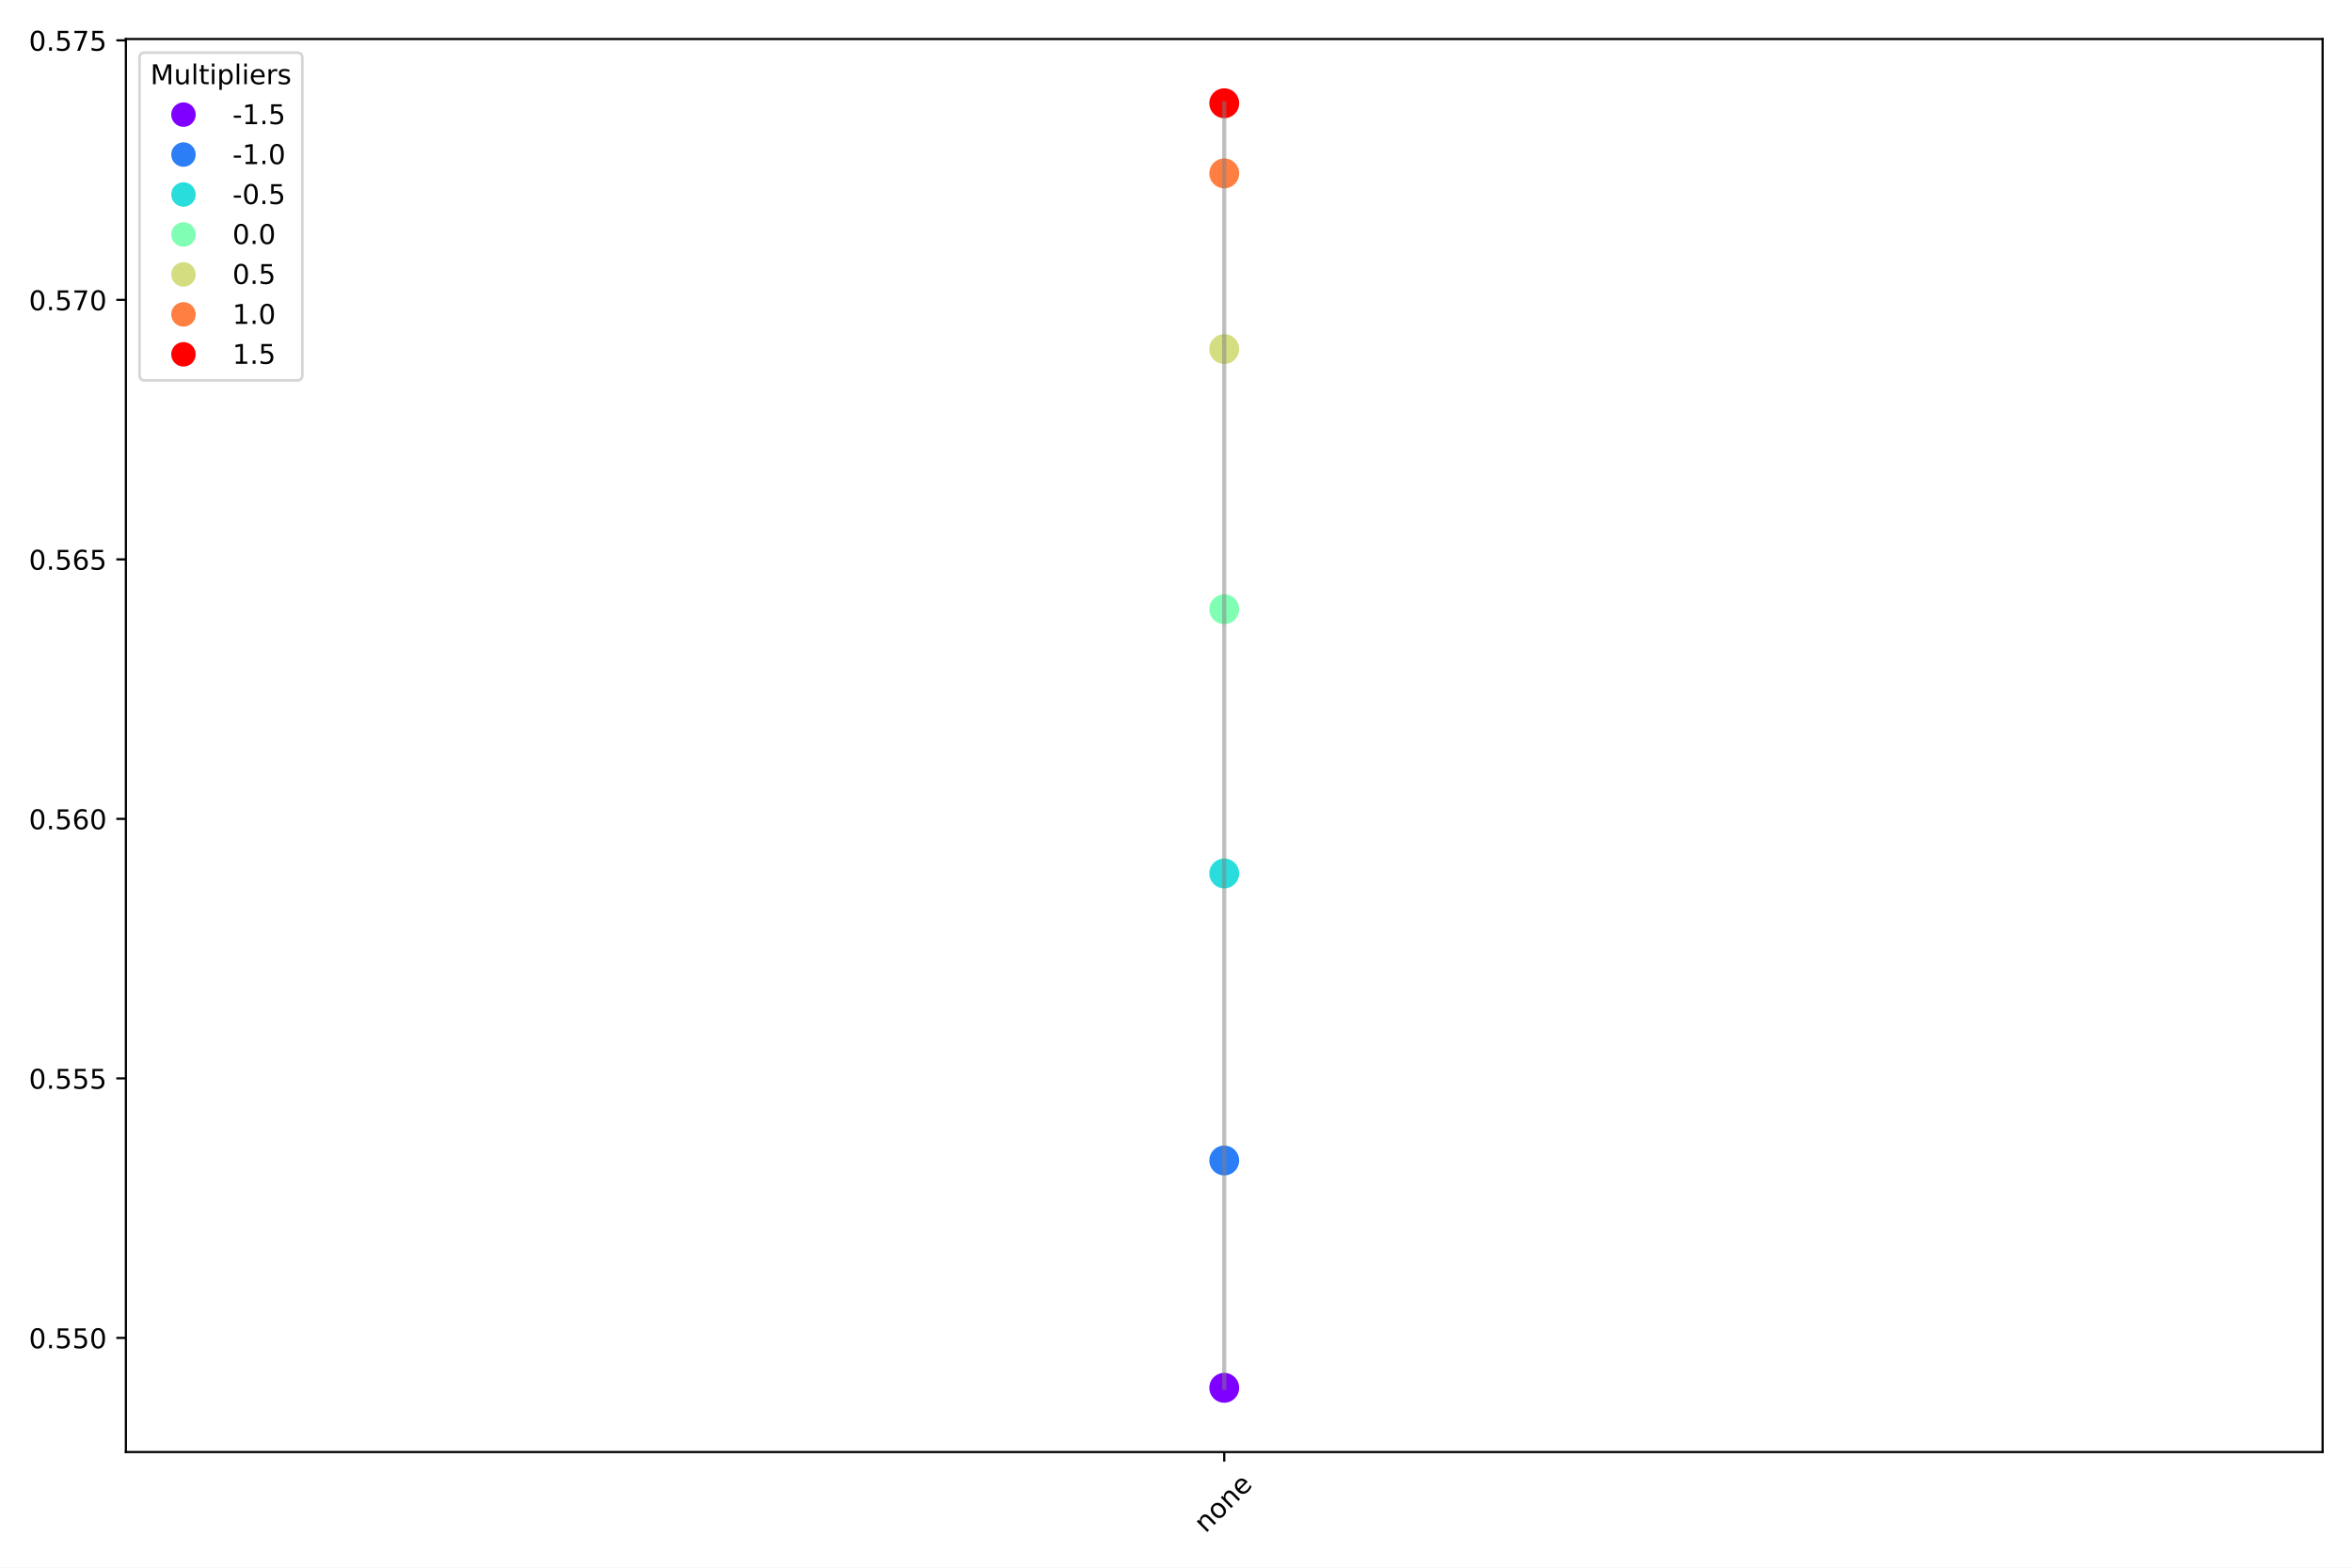
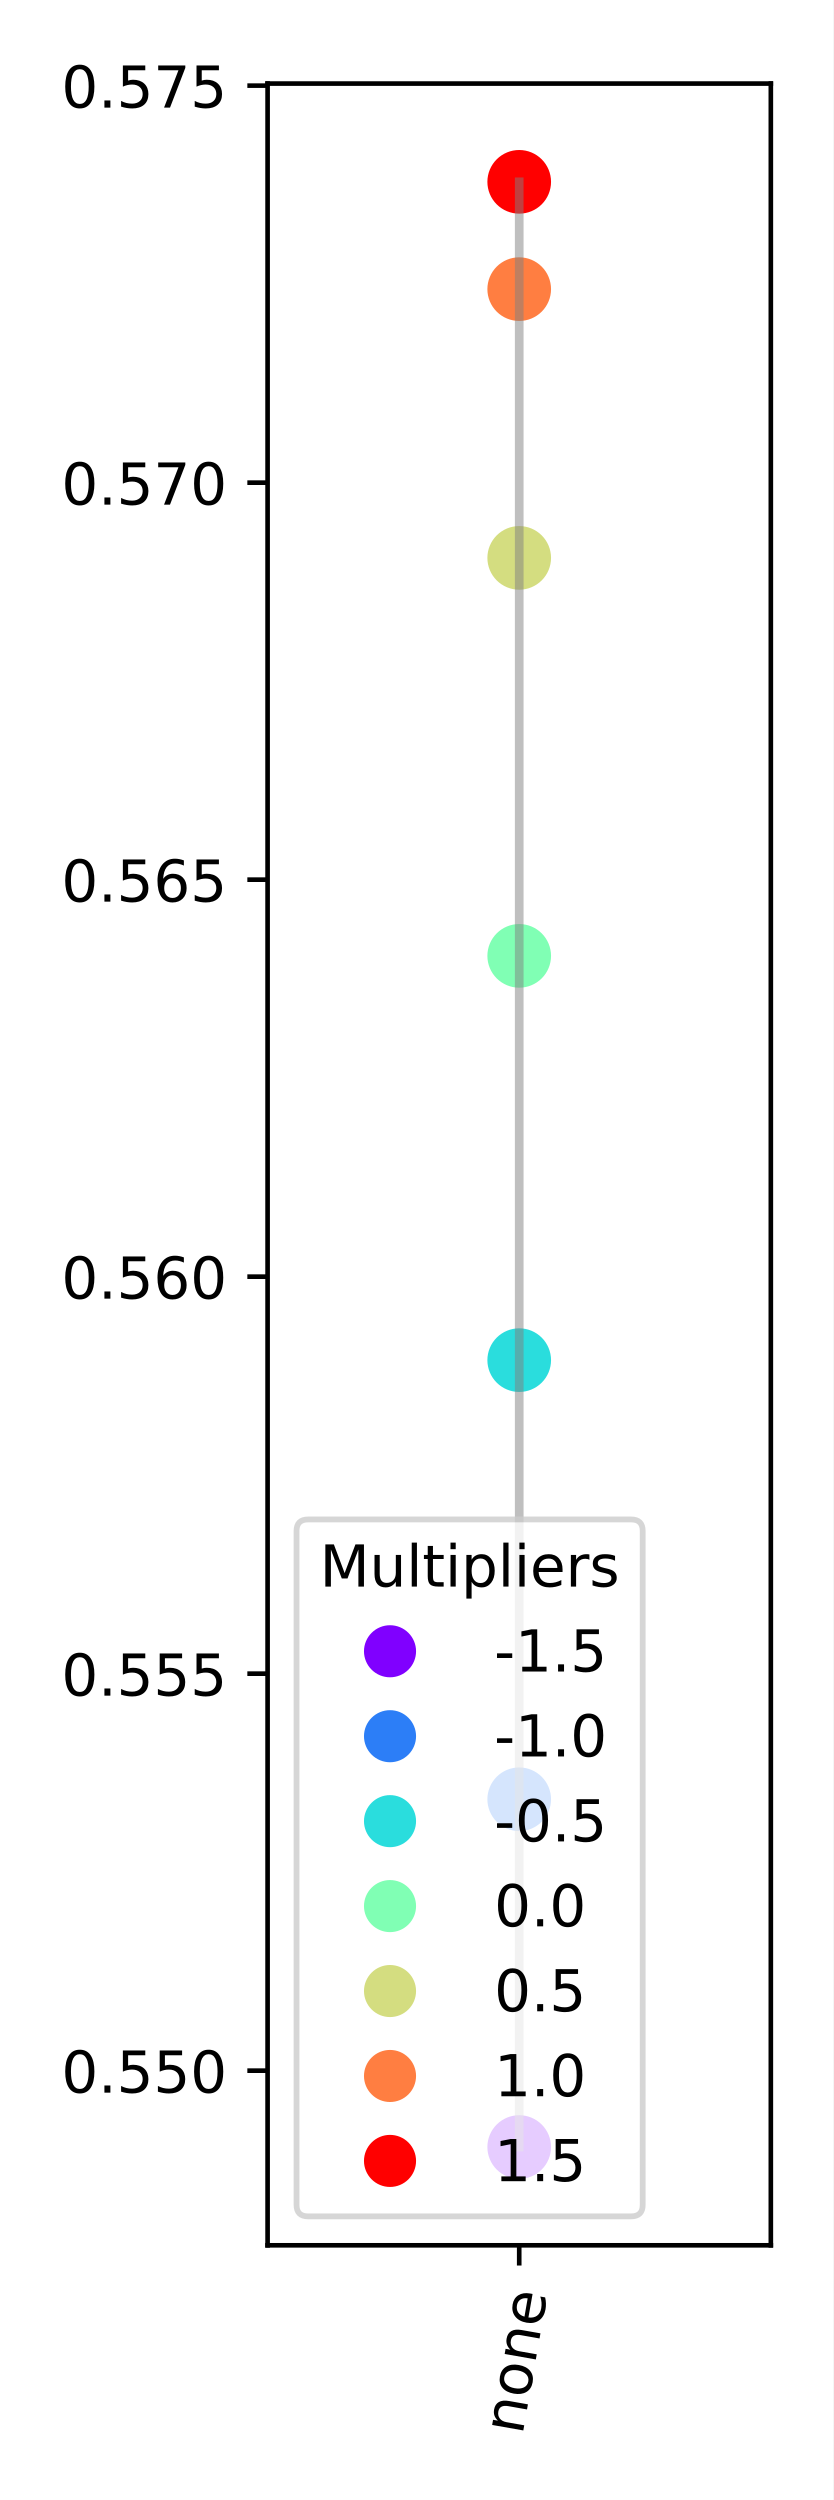
- <svg xmlns="http://www.w3.org/2000/svg" xmlns:xlink="http://www.w3.org/1999/xlink" width="864pt" height="576pt" viewBox="0 0 864 576" version="1.1">
+ <svg xmlns="http://www.w3.org/2000/svg" xmlns:xlink="http://www.w3.org/1999/xlink" width="144pt" height="432pt" viewBox="0 0 144 432" version="1.1">
  <defs>
    <style type="text/css">*{stroke-linejoin: round; stroke-linecap: butt}</style>
  </defs>
  <g id="figure_1">
    <g id="patch_1">
-       <path d="M 0 576  L 864 576  L 864 0  L 0 0  z " style="fill: #ffffff" />
+       <path d="M 0 432  L 144 432  L 144 0  L 0 0  z " style="fill: #ffffff" />
    </g>
    <g id="axes_1">
      <g id="patch_2">
-         <path d="M 46.24 533.508  L 853.2 533.508  L 853.2 14.335  L 46.24 14.335  z " style="fill: #ffffff" />
+         <path d="M 46.24 387.987  L 133.2 387.987  L 133.2 14.441  L 46.24 14.441  z " style="fill: #ffffff" />
      </g>
      <g id="PathCollection_1">
        <defs>
-           <path id="m246054506d" d="M 0 5  C 1.326 5 2.598 4.473 3.536 3.536  C 4.473 2.598 5 1.326 5 0  C 5 -1.326 4.473 -2.598 3.536 -3.536  C 2.598 -4.473 1.326 -5 0 -5  C -1.326 -5 -2.598 -4.473 -3.536 -3.536  C -4.473 -2.598 -5 -1.326 -5 0  C -5 1.326 -4.473 2.598 -3.536 3.536  C -2.598 4.473 -1.326 5 0 5  z " style="stroke: #8000ff" />
-         </defs>
-         <g clip-path="url(#pbe690677a7)">
-           <use xlink:href="#m246054506d" x="449.72" y="509.909" style="fill: #8000ff; stroke: #8000ff" />
+           <path id="m20378fef3b" d="M 0 5  C 1.326 5 2.598 4.473 3.536 3.536  C 4.473 2.598 5 1.326 5 0  C 5 -1.326 4.473 -2.598 3.536 -3.536  C 2.598 -4.473 1.326 -5 0 -5  C -1.326 -5 -2.598 -4.473 -3.536 -3.536  C -4.473 -2.598 -5 -1.326 -5 0  C -5 1.326 -4.473 2.598 -3.536 3.536  C -2.598 4.473 -1.326 5 0 5  z " style="stroke: #8000ff" />
+         </defs>
+         <g clip-path="url(#p9f21cc7ab4)">
+           <use xlink:href="#m20378fef3b" x="89.72" y="371.008" style="fill: #8000ff; stroke: #8000ff" />
        </g>
      </g>
      <g id="PathCollection_2">
        <defs>
-           <path id="me14d498c1c" d="M 0 5  C 1.326 5 2.598 4.473 3.536 3.536  C 4.473 2.598 5 1.326 5 0  C 5 -1.326 4.473 -2.598 3.536 -3.536  C 2.598 -4.473 1.326 -5 0 -5  C -1.326 -5 -2.598 -4.473 -3.536 -3.536  C -4.473 -2.598 -5 -1.326 -5 0  C -5 1.326 -4.473 2.598 -3.536 3.536  C -2.598 4.473 -1.326 5 0 5  z " style="stroke: #2c7ef7" />
-         </defs>
-         <g clip-path="url(#pbe690677a7)">
-           <use xlink:href="#me14d498c1c" x="449.72" y="426.387" style="fill: #2c7ef7; stroke: #2c7ef7" />
+           <path id="m6ce668ddff" d="M 0 5  C 1.326 5 2.598 4.473 3.536 3.536  C 4.473 2.598 5 1.326 5 0  C 5 -1.326 4.473 -2.598 3.536 -3.536  C 2.598 -4.473 1.326 -5 0 -5  C -1.326 -5 -2.598 -4.473 -3.536 -3.536  C -4.473 -2.598 -5 -1.326 -5 0  C -5 1.326 -4.473 2.598 -3.536 3.536  C -2.598 4.473 -1.326 5 0 5  z " style="stroke: #2c7ef7" />
+         </defs>
+         <g clip-path="url(#p9f21cc7ab4)">
+           <use xlink:href="#m6ce668ddff" x="89.72" y="310.914" style="fill: #2c7ef7; stroke: #2c7ef7" />
        </g>
      </g>
      <g id="PathCollection_3">
        <defs>
-           <path id="mc96fbde873" d="M 0 5  C 1.326 5 2.598 4.473 3.536 3.536  C 4.473 2.598 5 1.326 5 0  C 5 -1.326 4.473 -2.598 3.536 -3.536  C 2.598 -4.473 1.326 -5 0 -5  C -1.326 -5 -2.598 -4.473 -3.536 -3.536  C -4.473 -2.598 -5 -1.326 -5 0  C -5 1.326 -4.473 2.598 -3.536 3.536  C -2.598 4.473 -1.326 5 0 5  z " style="stroke: #2adddd" />
-         </defs>
-         <g clip-path="url(#pbe690677a7)">
-           <use xlink:href="#mc96fbde873" x="449.72" y="320.923" style="fill: #2adddd; stroke: #2adddd" />
+           <path id="m55bbec3010" d="M 0 5  C 1.326 5 2.598 4.473 3.536 3.536  C 4.473 2.598 5 1.326 5 0  C 5 -1.326 4.473 -2.598 3.536 -3.536  C 2.598 -4.473 1.326 -5 0 -5  C -1.326 -5 -2.598 -4.473 -3.536 -3.536  C -4.473 -2.598 -5 -1.326 -5 0  C -5 1.326 -4.473 2.598 -3.536 3.536  C -2.598 4.473 -1.326 5 0 5  z " style="stroke: #2adddd" />
+         </defs>
+         <g clip-path="url(#p9f21cc7ab4)">
+           <use xlink:href="#m55bbec3010" x="89.72" y="235.032" style="fill: #2adddd; stroke: #2adddd" />
        </g>
      </g>
      <g id="PathCollection_4">
        <defs>
-           <path id="m129fccd5c0" d="M 0 5  C 1.326 5 2.598 4.473 3.536 3.536  C 4.473 2.598 5 1.326 5 0  C 5 -1.326 4.473 -2.598 3.536 -3.536  C 2.598 -4.473 1.326 -5 0 -5  C -1.326 -5 -2.598 -4.473 -3.536 -3.536  C -4.473 -2.598 -5 -1.326 -5 0  C -5 1.326 -4.473 2.598 -3.536 3.536  C -2.598 4.473 -1.326 5 0 5  z " style="stroke: #80ffb4" />
-         </defs>
-         <g clip-path="url(#pbe690677a7)">
-           <use xlink:href="#m129fccd5c0" x="449.72" y="223.83" style="fill: #80ffb4; stroke: #80ffb4" />
+           <path id="m07ae80b256" d="M 0 5  C 1.326 5 2.598 4.473 3.536 3.536  C 4.473 2.598 5 1.326 5 0  C 5 -1.326 4.473 -2.598 3.536 -3.536  C 2.598 -4.473 1.326 -5 0 -5  C -1.326 -5 -2.598 -4.473 -3.536 -3.536  C -4.473 -2.598 -5 -1.326 -5 0  C -5 1.326 -4.473 2.598 -3.536 3.536  C -2.598 4.473 -1.326 5 0 5  z " style="stroke: #80ffb4" />
+         </defs>
+         <g clip-path="url(#p9f21cc7ab4)">
+           <use xlink:href="#m07ae80b256" x="89.72" y="165.173" style="fill: #80ffb4; stroke: #80ffb4" />
        </g>
      </g>
      <g id="PathCollection_5">
        <defs>
-           <path id="me6070b1f2c" d="M 0 5  C 1.326 5 2.598 4.473 3.536 3.536  C 4.473 2.598 5 1.326 5 0  C 5 -1.326 4.473 -2.598 3.536 -3.536  C 2.598 -4.473 1.326 -5 0 -5  C -1.326 -5 -2.598 -4.473 -3.536 -3.536  C -4.473 -2.598 -5 -1.326 -5 0  C -5 1.326 -4.473 2.598 -3.536 3.536  C -2.598 4.473 -1.326 5 0 5  z " style="stroke: #d4dd80" />
-         </defs>
-         <g clip-path="url(#pbe690677a7)">
-           <use xlink:href="#me6070b1f2c" x="449.72" y="128.249" style="fill: #d4dd80; stroke: #d4dd80" />
+           <path id="m12f8e63fee" d="M 0 5  C 1.326 5 2.598 4.473 3.536 3.536  C 4.473 2.598 5 1.326 5 0  C 5 -1.326 4.473 -2.598 3.536 -3.536  C 2.598 -4.473 1.326 -5 0 -5  C -1.326 -5 -2.598 -4.473 -3.536 -3.536  C -4.473 -2.598 -5 -1.326 -5 0  C -5 1.326 -4.473 2.598 -3.536 3.536  C -2.598 4.473 -1.326 5 0 5  z " style="stroke: #d4dd80" />
+         </defs>
+         <g clip-path="url(#p9f21cc7ab4)">
+           <use xlink:href="#m12f8e63fee" x="89.72" y="96.403" style="fill: #d4dd80; stroke: #d4dd80" />
        </g>
      </g>
      <g id="PathCollection_6">
        <defs>
-           <path id="m606f3413cf" d="M 0 5  C 1.326 5 2.598 4.473 3.536 3.536  C 4.473 2.598 5 1.326 5 0  C 5 -1.326 4.473 -2.598 3.536 -3.536  C 2.598 -4.473 1.326 -5 0 -5  C -1.326 -5 -2.598 -4.473 -3.536 -3.536  C -4.473 -2.598 -5 -1.326 -5 0  C -5 1.326 -4.473 2.598 -3.536 3.536  C -2.598 4.473 -1.326 5 0 5  z " style="stroke: #ff7e41" />
-         </defs>
-         <g clip-path="url(#pbe690677a7)">
-           <use xlink:href="#m606f3413cf" x="449.72" y="63.704" style="fill: #ff7e41; stroke: #ff7e41" />
+           <path id="med9ba51fd3" d="M 0 5  C 1.326 5 2.598 4.473 3.536 3.536  C 4.473 2.598 5 1.326 5 0  C 5 -1.326 4.473 -2.598 3.536 -3.536  C 2.598 -4.473 1.326 -5 0 -5  C -1.326 -5 -2.598 -4.473 -3.536 -3.536  C -4.473 -2.598 -5 -1.326 -5 0  C -5 1.326 -4.473 2.598 -3.536 3.536  C -2.598 4.473 -1.326 5 0 5  z " style="stroke: #ff7e41" />
+         </defs>
+         <g clip-path="url(#p9f21cc7ab4)">
+           <use xlink:href="#med9ba51fd3" x="89.72" y="49.963" style="fill: #ff7e41; stroke: #ff7e41" />
        </g>
      </g>
      <g id="PathCollection_7">
        <defs>
-           <path id="mf3d33ea558" d="M 0 5  C 1.326 5 2.598 4.473 3.536 3.536  C 4.473 2.598 5 1.326 5 0  C 5 -1.326 4.473 -2.598 3.536 -3.536  C 2.598 -4.473 1.326 -5 0 -5  C -1.326 -5 -2.598 -4.473 -3.536 -3.536  C -4.473 -2.598 -5 -1.326 -5 0  C -5 1.326 -4.473 2.598 -3.536 3.536  C -2.598 4.473 -1.326 5 0 5  z " style="stroke: #ff0000" />
-         </defs>
-         <g clip-path="url(#pbe690677a7)">
-           <use xlink:href="#mf3d33ea558" x="449.72" y="37.934" style="fill: #ff0000; stroke: #ff0000" />
+           <path id="mb3dd446fb9" d="M 0 5  C 1.326 5 2.598 4.473 3.536 3.536  C 4.473 2.598 5 1.326 5 0  C 5 -1.326 4.473 -2.598 3.536 -3.536  C 2.598 -4.473 1.326 -5 0 -5  C -1.326 -5 -2.598 -4.473 -3.536 -3.536  C -4.473 -2.598 -5 -1.326 -5 0  C -5 1.326 -4.473 2.598 -3.536 3.536  C -2.598 4.473 -1.326 5 0 5  z " style="stroke: #ff0000" />
+         </defs>
+         <g clip-path="url(#p9f21cc7ab4)">
+           <use xlink:href="#mb3dd446fb9" x="89.72" y="31.421" style="fill: #ff0000; stroke: #ff0000" />
        </g>
      </g>
      <g id="matplotlib.axis_1">
        <g id="xtick_1">
          <g id="line2d_1">
            <defs>
-               <path id="m7feef21bbc" d="M 0 0  L 0 3.5  " style="stroke: #000000; stroke-width: 0.8" />
+               <path id="m939fdb79bc" d="M 0 0  L 0 3.5  " style="stroke: #000000; stroke-width: 0.8" />
            </defs>
            <g>
-               <use xlink:href="#m7feef21bbc" x="449.72" y="533.508" style="stroke: #000000; stroke-width: 0.8" />
+               <use xlink:href="#m939fdb79bc" x="89.72" y="387.987" style="stroke: #000000; stroke-width: 0.8" />
            </g>
          </g>
          <g id="text_1">
-             <g transform="translate(442.8511 563.5208) rotate(-45) scale(0.1 -0.1)">
+             <g transform="translate(90.27146 420.8743) rotate(-80) scale(0.1 -0.1)">
              <defs>
                <path id="DejaVuSans-6e" d="M 3513 2113  L 3513 0  L 2938 0  L 2938 2094  Q 2938 2591 2744 2837  Q 2550 3084 2163 3084  Q 1697 3084 1428 2787  Q 1159 2491 1159 1978  L 1159 0  L 581 0  L 581 3500  L 1159 3500  L 1159 2956  Q 1366 3272 1645 3428  Q 1925 3584 2291 3584  Q 2894 3584 3203 3211  Q 3513 2838 3513 2113  z " transform="scale(0.015625)" />
                <path id="DejaVuSans-6f" d="M 1959 3097  Q 1497 3097 1228 2736  Q 959 2375 959 1747  Q 959 1119 1226 758  Q 1494 397 1959 397  Q 2419 397 2687 759  Q 2956 1122 2956 1747  Q 2956 2369 2687 2733  Q 2419 3097 1959 3097  z M 1959 3584  Q 2709 3584 3137 3096  Q 3566 2609 3566 1747  Q 3566 888 3137 398  Q 2709 -91 1959 -91  Q 1206 -91 779 398  Q 353 888 353 1747  Q 353 2609 779 3096  Q 1206 3584 1959 3584  z " transform="scale(0.015625)" />
                <path id="DejaVuSans-65" d="M 3597 1894  L 3597 1613  L 953 1613  Q 991 1019 1311 708  Q 1631 397 2203 397  Q 2534 397 2845 478  Q 3156 559 3463 722  L 3463 178  Q 3153 47 2828 -22  Q 2503 -91 2169 -91  Q 1331 -91 842 396  Q 353 884 353 1716  Q 353 2575 817 3079  Q 1281 3584 2069 3584  Q 2775 3584 3186 3129  Q 3597 2675 3597 1894  z M 3022 2063  Q 3016 2534 2758 2815  Q 2500 3097 2075 3097  Q 1594 3097 1305 2825  Q 1016 2553 972 2059  L 3022 2063  z " transform="scale(0.015625)" />
              </defs>
              <use xlink:href="#DejaVuSans-6e" />
              <use xlink:href="#DejaVuSans-6f" x="63.379" />
              <use xlink:href="#DejaVuSans-6e" x="124.561" />
              <use xlink:href="#DejaVuSans-65" x="187.939" />
            </g>
          </g>
        </g>
      </g>
      <g id="matplotlib.axis_2">
        <g id="ytick_1">
          <g id="line2d_2">
            <defs>
-               <path id="mdfdc246a35" d="M 0 0  L -3.5 0  " style="stroke: #000000; stroke-width: 0.8" />
+               <path id="mbd8594740b" d="M 0 0  L -3.5 0  " style="stroke: #000000; stroke-width: 0.8" />
            </defs>
            <g>
-               <use xlink:href="#mdfdc246a35" x="46.24" y="491.569" style="stroke: #000000; stroke-width: 0.8" />
+               <use xlink:href="#mbd8594740b" x="46.24" y="357.812" style="stroke: #000000; stroke-width: 0.8" />
            </g>
          </g>
          <g id="text_2">
-             <g transform="translate(10.61187 495.368) scale(0.1 -0.1)">
+             <g transform="translate(10.61187 361.611) scale(0.1 -0.1)">
              <defs>
                <path id="DejaVuSans-30" d="M 2034 4250  Q 1547 4250 1301 3770  Q 1056 3291 1056 2328  Q 1056 1369 1301 889  Q 1547 409 2034 409  Q 2525 409 2770 889  Q 3016 1369 3016 2328  Q 3016 3291 2770 3770  Q 2525 4250 2034 4250  z M 2034 4750  Q 2819 4750 3233 4129  Q 3647 3509 3647 2328  Q 3647 1150 3233 529  Q 2819 -91 2034 -91  Q 1250 -91 836 529  Q 422 1150 422 2328  Q 422 3509 836 4129  Q 1250 4750 2034 4750  z " transform="scale(0.015625)" />
                <path id="DejaVuSans-2e" d="M 684 794  L 1344 794  L 1344 0  L 684 0  L 684 794  z " transform="scale(0.015625)" />
                <path id="DejaVuSans-35" d="M 691 4666  L 3169 4666  L 3169 4134  L 1269 4134  L 1269 2991  Q 1406 3038 1543 3061  Q 1681 3084 1819 3084  Q 2600 3084 3056 2656  Q 3513 2228 3513 1497  Q 3513 744 3044 326  Q 2575 -91 1722 -91  Q 1428 -91 1123 -41  Q 819 9 494 109  L 494 744  Q 775 591 1075 516  Q 1375 441 1709 441  Q 2250 441 2565 725  Q 2881 1009 2881 1497  Q 2881 1984 2565 2268  Q 2250 2553 1709 2553  Q 1456 2553 1204 2497  Q 953 2441 691 2322  L 691 4666  z " transform="scale(0.015625)" />
              </defs>
              <use xlink:href="#DejaVuSans-30" />
              <use xlink:href="#DejaVuSans-2e" x="63.623" />
              <use xlink:href="#DejaVuSans-35" x="95.41" />
              <use xlink:href="#DejaVuSans-35" x="159.033" />
              <use xlink:href="#DejaVuSans-30" x="222.656" />
            </g>
          </g>
        </g>
        <g id="ytick_2">
          <g id="line2d_3">
            <g>
-               <use xlink:href="#mdfdc246a35" x="46.24" y="396.222" style="stroke: #000000; stroke-width: 0.8" />
+               <use xlink:href="#mbd8594740b" x="46.24" y="289.209" style="stroke: #000000; stroke-width: 0.8" />
            </g>
          </g>
          <g id="text_3">
-             <g transform="translate(10.61187 400.0208) scale(0.1 -0.1)">
+             <g transform="translate(10.61187 293.0085) scale(0.1 -0.1)">
              <use xlink:href="#DejaVuSans-30" />
              <use xlink:href="#DejaVuSans-2e" x="63.623" />
              <use xlink:href="#DejaVuSans-35" x="95.41" />
              <use xlink:href="#DejaVuSans-35" x="159.033" />
              <use xlink:href="#DejaVuSans-35" x="222.656" />
            </g>
          </g>
        </g>
        <g id="ytick_3">
          <g id="line2d_4">
            <g>
-               <use xlink:href="#mdfdc246a35" x="46.24" y="300.874" style="stroke: #000000; stroke-width: 0.8" />
+               <use xlink:href="#mbd8594740b" x="46.24" y="220.607" style="stroke: #000000; stroke-width: 0.8" />
            </g>
          </g>
          <g id="text_4">
-             <g transform="translate(10.61187 304.6735) scale(0.1 -0.1)">
+             <g transform="translate(10.61187 224.406) scale(0.1 -0.1)">
              <defs>
                <path id="DejaVuSans-36" d="M 2113 2584  Q 1688 2584 1439 2293  Q 1191 2003 1191 1497  Q 1191 994 1439 701  Q 1688 409 2113 409  Q 2538 409 2786 701  Q 3034 994 3034 1497  Q 3034 2003 2786 2293  Q 2538 2584 2113 2584  z M 3366 4563  L 3366 3988  Q 3128 4100 2886 4159  Q 2644 4219 2406 4219  Q 1781 4219 1451 3797  Q 1122 3375 1075 2522  Q 1259 2794 1537 2939  Q 1816 3084 2150 3084  Q 2853 3084 3261 2657  Q 3669 2231 3669 1497  Q 3669 778 3244 343  Q 2819 -91 2113 -91  Q 1303 -91 875 529  Q 447 1150 447 2328  Q 447 3434 972 4092  Q 1497 4750 2381 4750  Q 2619 4750 2861 4703  Q 3103 4656 3366 4563  z " transform="scale(0.015625)" />
              </defs>
              <use xlink:href="#DejaVuSans-30" />
              <use xlink:href="#DejaVuSans-2e" x="63.623" />
              <use xlink:href="#DejaVuSans-35" x="95.41" />
              <use xlink:href="#DejaVuSans-36" x="159.033" />
              <use xlink:href="#DejaVuSans-30" x="222.656" />
            </g>
          </g>
        </g>
        <g id="ytick_4">
          <g id="line2d_5">
            <g>
-               <use xlink:href="#mdfdc246a35" x="46.24" y="205.527" style="stroke: #000000; stroke-width: 0.8" />
+               <use xlink:href="#mbd8594740b" x="46.24" y="152.004" style="stroke: #000000; stroke-width: 0.8" />
            </g>
          </g>
          <g id="text_5">
-             <g transform="translate(10.61187 209.3262) scale(0.1 -0.1)">
+             <g transform="translate(10.61187 155.8034) scale(0.1 -0.1)">
              <use xlink:href="#DejaVuSans-30" />
              <use xlink:href="#DejaVuSans-2e" x="63.623" />
              <use xlink:href="#DejaVuSans-35" x="95.41" />
              <use xlink:href="#DejaVuSans-36" x="159.033" />
              <use xlink:href="#DejaVuSans-35" x="222.656" />
            </g>
          </g>
        </g>
        <g id="ytick_5">
          <g id="line2d_6">
            <g>
-               <use xlink:href="#mdfdc246a35" x="46.24" y="110.18" style="stroke: #000000; stroke-width: 0.8" />
+               <use xlink:href="#mbd8594740b" x="46.24" y="83.402" style="stroke: #000000; stroke-width: 0.8" />
            </g>
          </g>
          <g id="text_6">
-             <g transform="translate(10.61187 113.9789) scale(0.1 -0.1)">
+             <g transform="translate(10.61187 87.20092) scale(0.1 -0.1)">
              <defs>
                <path id="DejaVuSans-37" d="M 525 4666  L 3525 4666  L 3525 4397  L 1831 0  L 1172 0  L 2766 4134  L 525 4134  L 525 4666  z " transform="scale(0.015625)" />
              </defs>
              <use xlink:href="#DejaVuSans-30" />
              <use xlink:href="#DejaVuSans-2e" x="63.623" />
              <use xlink:href="#DejaVuSans-35" x="95.41" />
              <use xlink:href="#DejaVuSans-37" x="159.033" />
              <use xlink:href="#DejaVuSans-30" x="222.656" />
            </g>
          </g>
        </g>
        <g id="ytick_6">
          <g id="line2d_7">
            <g>
-               <use xlink:href="#mdfdc246a35" x="46.24" y="14.832" style="stroke: #000000; stroke-width: 0.8" />
+               <use xlink:href="#mbd8594740b" x="46.24" y="14.799" style="stroke: #000000; stroke-width: 0.8" />
            </g>
          </g>
          <g id="text_7">
-             <g transform="translate(10.61187 18.63167) scale(0.1 -0.1)">
+             <g transform="translate(10.61187 18.59839) scale(0.1 -0.1)">
              <use xlink:href="#DejaVuSans-30" />
              <use xlink:href="#DejaVuSans-2e" x="63.623" />
              <use xlink:href="#DejaVuSans-35" x="95.41" />
              <use xlink:href="#DejaVuSans-37" x="159.033" />
              <use xlink:href="#DejaVuSans-35" x="222.656" />
            </g>
          </g>
        </g>
      </g>
      <g id="line2d_8">
-         <path d="M 449.72 509.909  L 449.72 426.387  L 449.72 320.923  L 449.72 223.83  L 449.72 128.249  L 449.72 63.704  L 449.72 37.934  " clip-path="url(#pbe690677a7)" style="fill: none; stroke: #808080; stroke-opacity: 0.5; stroke-width: 1.5; stroke-linecap: square" />
+         <path d="M 89.72 371.008  L 89.72 310.914  L 89.72 235.032  L 89.72 165.173  L 89.72 96.403  L 89.72 49.963  L 89.72 31.421  " clip-path="url(#p9f21cc7ab4)" style="fill: none; stroke: #808080; stroke-opacity: 0.5; stroke-width: 1.5; stroke-linecap: square" />
      </g>
      <g id="line2d_9" />
      <g id="line2d_10" />
      <g id="line2d_11" />
      <g id="line2d_12" />
      <g id="line2d_13" />
      <g id="line2d_14" />
      <g id="line2d_15" />
      <g id="patch_3">
-         <path d="M 46.24 533.508  L 46.24 14.335  " style="fill: none; stroke: #000000; stroke-width: 0.8; stroke-linejoin: miter; stroke-linecap: square" />
+         <path d="M 46.24 387.987  L 46.24 14.441  " style="fill: none; stroke: #000000; stroke-width: 0.8; stroke-linejoin: miter; stroke-linecap: square" />
      </g>
      <g id="patch_4">
-         <path d="M 853.2 533.508  L 853.2 14.335  " style="fill: none; stroke: #000000; stroke-width: 0.8; stroke-linejoin: miter; stroke-linecap: square" />
+         <path d="M 133.2 387.987  L 133.2 14.441  " style="fill: none; stroke: #000000; stroke-width: 0.8; stroke-linejoin: miter; stroke-linecap: square" />
      </g>
      <g id="patch_5">
-         <path d="M 46.24 533.508  L 853.2 533.508  " style="fill: none; stroke: #000000; stroke-width: 0.8; stroke-linejoin: miter; stroke-linecap: square" />
+         <path d="M 46.24 387.987  L 133.2 387.987  " style="fill: none; stroke: #000000; stroke-width: 0.8; stroke-linejoin: miter; stroke-linecap: square" />
      </g>
      <g id="patch_6">
-         <path d="M 46.24 14.335  L 853.2 14.335  " style="fill: none; stroke: #000000; stroke-width: 0.8; stroke-linejoin: miter; stroke-linecap: square" />
+         <path d="M 46.24 14.441  L 133.2 14.441  " style="fill: none; stroke: #000000; stroke-width: 0.8; stroke-linejoin: miter; stroke-linecap: square" />
      </g>
      <g id="legend_1">
        <g id="patch_7">
-           <path d="M 53.24 139.76  L 109.06 139.76  Q 111.06 139.76 111.06 137.76  L 111.06 21.335  Q 111.06 19.335 109.06 19.335  L 53.24 19.335  Q 51.24 19.335 51.24 21.335  L 51.24 137.76  Q 51.24 139.76 53.24 139.76  z " style="fill: #ffffff; opacity: 0.8; stroke: #cccccc; stroke-linejoin: miter" />
+           <path d="M 53.24 382.987  L 109.06 382.987  Q 111.06 382.987 111.06 380.987  L 111.06 264.562  Q 111.06 262.562 109.06 262.562  L 53.24 262.562  Q 51.24 262.562 51.24 264.562  L 51.24 380.987  Q 51.24 382.987 53.24 382.987  z " style="fill: #ffffff; opacity: 0.8; stroke: #cccccc; stroke-linejoin: miter" />
        </g>
        <g id="text_8">
-           <g transform="translate(55.24 30.9337) scale(0.1 -0.1)">
+           <g transform="translate(55.24 274.1604) scale(0.1 -0.1)">
            <defs>
              <path id="DejaVuSans-4d" d="M 628 4666  L 1569 4666  L 2759 1491  L 3956 4666  L 4897 4666  L 4897 0  L 4281 0  L 4281 4097  L 3078 897  L 2444 897  L 1241 4097  L 1241 0  L 628 0  L 628 4666  z " transform="scale(0.015625)" />
              <path id="DejaVuSans-75" d="M 544 1381  L 544 3500  L 1119 3500  L 1119 1403  Q 1119 906 1312 657  Q 1506 409 1894 409  Q 2359 409 2629 706  Q 2900 1003 2900 1516  L 2900 3500  L 3475 3500  L 3475 0  L 2900 0  L 2900 538  Q 2691 219 2414 64  Q 2138 -91 1772 -91  Q 1169 -91 856 284  Q 544 659 544 1381  z M 1991 3584  L 1991 3584  z " transform="scale(0.015625)" />
              <path id="DejaVuSans-6c" d="M 603 4863  L 1178 4863  L 1178 0  L 603 0  L 603 4863  z " transform="scale(0.015625)" />
              <path id="DejaVuSans-74" d="M 1172 4494  L 1172 3500  L 2356 3500  L 2356 3053  L 1172 3053  L 1172 1153  Q 1172 725 1289 603  Q 1406 481 1766 481  L 2356 481  L 2356 0  L 1766 0  Q 1100 0 847 248  Q 594 497 594 1153  L 594 3053  L 172 3053  L 172 3500  L 594 3500  L 594 4494  L 1172 4494  z " transform="scale(0.015625)" />
              <path id="DejaVuSans-69" d="M 603 3500  L 1178 3500  L 1178 0  L 603 0  L 603 3500  z M 603 4863  L 1178 4863  L 1178 4134  L 603 4134  L 603 4863  z " transform="scale(0.015625)" />
              <path id="DejaVuSans-70" d="M 1159 525  L 1159 -1331  L 581 -1331  L 581 3500  L 1159 3500  L 1159 2969  Q 1341 3281 1617 3432  Q 1894 3584 2278 3584  Q 2916 3584 3314 3078  Q 3713 2572 3713 1747  Q 3713 922 3314 415  Q 2916 -91 2278 -91  Q 1894 -91 1617 61  Q 1341 213 1159 525  z M 3116 1747  Q 3116 2381 2855 2742  Q 2594 3103 2138 3103  Q 1681 3103 1420 2742  Q 1159 2381 1159 1747  Q 1159 1113 1420 752  Q 1681 391 2138 391  Q 2594 391 2855 752  Q 3116 1113 3116 1747  z " transform="scale(0.015625)" />
              <path id="DejaVuSans-72" d="M 2631 2963  Q 2534 3019 2420 3045  Q 2306 3072 2169 3072  Q 1681 3072 1420 2755  Q 1159 2438 1159 1844  L 1159 0  L 581 0  L 581 3500  L 1159 3500  L 1159 2956  Q 1341 3275 1631 3429  Q 1922 3584 2338 3584  Q 2397 3584 2469 3576  Q 2541 3569 2628 3553  L 2631 2963  z " transform="scale(0.015625)" />
              <path id="DejaVuSans-73" d="M 2834 3397  L 2834 2853  Q 2591 2978 2328 3040  Q 2066 3103 1784 3103  Q 1356 3103 1142 2972  Q 928 2841 928 2578  Q 928 2378 1081 2264  Q 1234 2150 1697 2047  L 1894 2003  Q 2506 1872 2764 1633  Q 3022 1394 3022 966  Q 3022 478 2636 193  Q 2250 -91 1575 -91  Q 1294 -91 989 -36  Q 684 19 347 128  L 347 722  Q 666 556 975 473  Q 1284 391 1588 391  Q 1994 391 2212 530  Q 2431 669 2431 922  Q 2431 1156 2273 1281  Q 2116 1406 1581 1522  L 1381 1569  Q 847 1681 609 1914  Q 372 2147 372 2553  Q 372 3047 722 3315  Q 1072 3584 1716 3584  Q 2034 3584 2315 3537  Q 2597 3491 2834 3397  z " transform="scale(0.015625)" />
            </defs>
            <use xlink:href="#DejaVuSans-4d" />
            <use xlink:href="#DejaVuSans-75" x="86.279" />
            <use xlink:href="#DejaVuSans-6c" x="149.658" />
            <use xlink:href="#DejaVuSans-74" x="177.441" />
            <use xlink:href="#DejaVuSans-69" x="216.65" />
            <use xlink:href="#DejaVuSans-70" x="244.434" />
            <use xlink:href="#DejaVuSans-6c" x="307.91" />
            <use xlink:href="#DejaVuSans-69" x="335.693" />
            <use xlink:href="#DejaVuSans-65" x="363.477" />
            <use xlink:href="#DejaVuSans-72" x="425" />
            <use xlink:href="#DejaVuSans-73" x="466.113" />
          </g>
        </g>
        <g id="line2d_16">
          <defs>
-             <path id="m43f4845532" d="M 0 4  C 1.061 4 2.078 3.579 2.828 2.828  C 3.579 2.078 4 1.061 4 0  C 4 -1.061 3.579 -2.078 2.828 -2.828  C 2.078 -3.579 1.061 -4 0 -4  C -1.061 -4 -2.078 -3.579 -2.828 -2.828  C -3.579 -2.078 -4 -1.061 -4 0  C -4 1.061 -3.579 2.078 -2.828 2.828  C -2.078 3.579 -1.061 4 0 4  z " style="stroke: #8000ff" />
-           </defs>
-           <g>
-             <use xlink:href="#m43f4845532" x="67.395" y="42.112" style="fill: #8000ff; stroke: #8000ff" />
+             <path id="mc1c9556aed" d="M 0 4  C 1.061 4 2.078 3.579 2.828 2.828  C 3.579 2.078 4 1.061 4 0  C 4 -1.061 3.579 -2.078 2.828 -2.828  C 2.078 -3.579 1.061 -4 0 -4  C -1.061 -4 -2.078 -3.579 -2.828 -2.828  C -3.579 -2.078 -4 -1.061 -4 0  C -4 1.061 -3.579 2.078 -2.828 2.828  C -2.078 3.579 -1.061 4 0 4  z " style="stroke: #8000ff" />
+           </defs>
+           <g>
+             <use xlink:href="#mc1c9556aed" x="67.395" y="285.339" style="fill: #8000ff; stroke: #8000ff" />
          </g>
        </g>
        <g id="text_9">
-           <g transform="translate(85.39469 45.61182) scale(0.1 -0.1)">
+           <g transform="translate(85.39469 288.8386) scale(0.1 -0.1)">
            <defs>
              <path id="DejaVuSans-2d" d="M 313 2009  L 1997 2009  L 1997 1497  L 313 1497  L 313 2009  z " transform="scale(0.015625)" />
              <path id="DejaVuSans-31" d="M 794 531  L 1825 531  L 1825 4091  L 703 3866  L 703 4441  L 1819 4666  L 2450 4666  L 2450 531  L 3481 531  L 3481 0  L 794 0  L 794 531  z " transform="scale(0.015625)" />
            </defs>
            <use xlink:href="#DejaVuSans-2d" />
            <use xlink:href="#DejaVuSans-31" x="36.084" />
            <use xlink:href="#DejaVuSans-2e" x="99.707" />
            <use xlink:href="#DejaVuSans-35" x="131.494" />
          </g>
        </g>
        <g id="line2d_17">
          <defs>
-             <path id="me696ca8548" d="M 0 4  C 1.061 4 2.078 3.579 2.828 2.828  C 3.579 2.078 4 1.061 4 0  C 4 -1.061 3.579 -2.078 2.828 -2.828  C 2.078 -3.579 1.061 -4 0 -4  C -1.061 -4 -2.078 -3.579 -2.828 -2.828  C -3.579 -2.078 -4 -1.061 -4 0  C -4 1.061 -3.579 2.078 -2.828 2.828  C -2.078 3.579 -1.061 4 0 4  z " style="stroke: #2c7ef7" />
-           </defs>
-           <g>
-             <use xlink:href="#me696ca8548" x="67.395" y="56.79" style="fill: #2c7ef7; stroke: #2c7ef7" />
+             <path id="mcbb7a1c402" d="M 0 4  C 1.061 4 2.078 3.579 2.828 2.828  C 3.579 2.078 4 1.061 4 0  C 4 -1.061 3.579 -2.078 2.828 -2.828  C 2.078 -3.579 1.061 -4 0 -4  C -1.061 -4 -2.078 -3.579 -2.828 -2.828  C -3.579 -2.078 -4 -1.061 -4 0  C -4 1.061 -3.579 2.078 -2.828 2.828  C -2.078 3.579 -1.061 4 0 4  z " style="stroke: #2c7ef7" />
+           </defs>
+           <g>
+             <use xlink:href="#mcbb7a1c402" x="67.395" y="300.017" style="fill: #2c7ef7; stroke: #2c7ef7" />
          </g>
        </g>
        <g id="text_10">
-           <g transform="translate(85.39469 60.28995) scale(0.1 -0.1)">
+           <g transform="translate(85.39469 303.5167) scale(0.1 -0.1)">
            <use xlink:href="#DejaVuSans-2d" />
            <use xlink:href="#DejaVuSans-31" x="36.084" />
            <use xlink:href="#DejaVuSans-2e" x="99.707" />
            <use xlink:href="#DejaVuSans-30" x="131.494" />
          </g>
        </g>
        <g id="line2d_18">
          <defs>
-             <path id="me368042a5b" d="M 0 4  C 1.061 4 2.078 3.579 2.828 2.828  C 3.579 2.078 4 1.061 4 0  C 4 -1.061 3.579 -2.078 2.828 -2.828  C 2.078 -3.579 1.061 -4 0 -4  C -1.061 -4 -2.078 -3.579 -2.828 -2.828  C -3.579 -2.078 -4 -1.061 -4 0  C -4 1.061 -3.579 2.078 -2.828 2.828  C -2.078 3.579 -1.061 4 0 4  z " style="stroke: #2adddd" />
-           </defs>
-           <g>
-             <use xlink:href="#me368042a5b" x="67.395" y="71.468" style="fill: #2adddd; stroke: #2adddd" />
+             <path id="mcfe653a8cc" d="M 0 4  C 1.061 4 2.078 3.579 2.828 2.828  C 3.579 2.078 4 1.061 4 0  C 4 -1.061 3.579 -2.078 2.828 -2.828  C 2.078 -3.579 1.061 -4 0 -4  C -1.061 -4 -2.078 -3.579 -2.828 -2.828  C -3.579 -2.078 -4 -1.061 -4 0  C -4 1.061 -3.579 2.078 -2.828 2.828  C -2.078 3.579 -1.061 4 0 4  z " style="stroke: #2adddd" />
+           </defs>
+           <g>
+             <use xlink:href="#mcfe653a8cc" x="67.395" y="314.695" style="fill: #2adddd; stroke: #2adddd" />
          </g>
        </g>
        <g id="text_11">
-           <g transform="translate(85.39469 74.96807) scale(0.1 -0.1)">
+           <g transform="translate(85.39469 318.1948) scale(0.1 -0.1)">
            <use xlink:href="#DejaVuSans-2d" />
            <use xlink:href="#DejaVuSans-30" x="36.084" />
            <use xlink:href="#DejaVuSans-2e" x="99.707" />
            <use xlink:href="#DejaVuSans-35" x="131.494" />
          </g>
        </g>
        <g id="line2d_19">
          <defs>
-             <path id="mc79a6fcd7e" d="M 0 4  C 1.061 4 2.078 3.579 2.828 2.828  C 3.579 2.078 4 1.061 4 0  C 4 -1.061 3.579 -2.078 2.828 -2.828  C 2.078 -3.579 1.061 -4 0 -4  C -1.061 -4 -2.078 -3.579 -2.828 -2.828  C -3.579 -2.078 -4 -1.061 -4 0  C -4 1.061 -3.579 2.078 -2.828 2.828  C -2.078 3.579 -1.061 4 0 4  z " style="stroke: #80ffb4" />
-           </defs>
-           <g>
-             <use xlink:href="#mc79a6fcd7e" x="67.395" y="86.146" style="fill: #80ffb4; stroke: #80ffb4" />
+             <path id="m2c065d1bc3" d="M 0 4  C 1.061 4 2.078 3.579 2.828 2.828  C 3.579 2.078 4 1.061 4 0  C 4 -1.061 3.579 -2.078 2.828 -2.828  C 2.078 -3.579 1.061 -4 0 -4  C -1.061 -4 -2.078 -3.579 -2.828 -2.828  C -3.579 -2.078 -4 -1.061 -4 0  C -4 1.061 -3.579 2.078 -2.828 2.828  C -2.078 3.579 -1.061 4 0 4  z " style="stroke: #80ffb4" />
+           </defs>
+           <g>
+             <use xlink:href="#m2c065d1bc3" x="67.395" y="329.373" style="fill: #80ffb4; stroke: #80ffb4" />
          </g>
        </g>
        <g id="text_12">
-           <g transform="translate(85.39469 89.6462) scale(0.1 -0.1)">
+           <g transform="translate(85.39469 332.8729) scale(0.1 -0.1)">
            <use xlink:href="#DejaVuSans-30" />
            <use xlink:href="#DejaVuSans-2e" x="63.623" />
            <use xlink:href="#DejaVuSans-30" x="95.41" />
          </g>
        </g>
        <g id="line2d_20">
          <defs>
-             <path id="m31f050b06a" d="M 0 4  C 1.061 4 2.078 3.579 2.828 2.828  C 3.579 2.078 4 1.061 4 0  C 4 -1.061 3.579 -2.078 2.828 -2.828  C 2.078 -3.579 1.061 -4 0 -4  C -1.061 -4 -2.078 -3.579 -2.828 -2.828  C -3.579 -2.078 -4 -1.061 -4 0  C -4 1.061 -3.579 2.078 -2.828 2.828  C -2.078 3.579 -1.061 4 0 4  z " style="stroke: #d4dd80" />
-           </defs>
-           <g>
-             <use xlink:href="#m31f050b06a" x="67.395" y="100.824" style="fill: #d4dd80; stroke: #d4dd80" />
+             <path id="mb920ac8187" d="M 0 4  C 1.061 4 2.078 3.579 2.828 2.828  C 3.579 2.078 4 1.061 4 0  C 4 -1.061 3.579 -2.078 2.828 -2.828  C 2.078 -3.579 1.061 -4 0 -4  C -1.061 -4 -2.078 -3.579 -2.828 -2.828  C -3.579 -2.078 -4 -1.061 -4 0  C -4 1.061 -3.579 2.078 -2.828 2.828  C -2.078 3.579 -1.061 4 0 4  z " style="stroke: #d4dd80" />
+           </defs>
+           <g>
+             <use xlink:href="#mb920ac8187" x="67.395" y="344.051" style="fill: #d4dd80; stroke: #d4dd80" />
          </g>
        </g>
        <g id="text_13">
-           <g transform="translate(85.39469 104.3243) scale(0.1 -0.1)">
+           <g transform="translate(85.39469 347.5511) scale(0.1 -0.1)">
            <use xlink:href="#DejaVuSans-30" />
            <use xlink:href="#DejaVuSans-2e" x="63.623" />
            <use xlink:href="#DejaVuSans-35" x="95.41" />
          </g>
        </g>
        <g id="line2d_21">
          <defs>
-             <path id="mddb7013ed7" d="M 0 4  C 1.061 4 2.078 3.579 2.828 2.828  C 3.579 2.078 4 1.061 4 0  C 4 -1.061 3.579 -2.078 2.828 -2.828  C 2.078 -3.579 1.061 -4 0 -4  C -1.061 -4 -2.078 -3.579 -2.828 -2.828  C -3.579 -2.078 -4 -1.061 -4 0  C -4 1.061 -3.579 2.078 -2.828 2.828  C -2.078 3.579 -1.061 4 0 4  z " style="stroke: #ff7e41" />
-           </defs>
-           <g>
-             <use xlink:href="#mddb7013ed7" x="67.395" y="115.502" style="fill: #ff7e41; stroke: #ff7e41" />
+             <path id="mb1c5781aab" d="M 0 4  C 1.061 4 2.078 3.579 2.828 2.828  C 3.579 2.078 4 1.061 4 0  C 4 -1.061 3.579 -2.078 2.828 -2.828  C 2.078 -3.579 1.061 -4 0 -4  C -1.061 -4 -2.078 -3.579 -2.828 -2.828  C -3.579 -2.078 -4 -1.061 -4 0  C -4 1.061 -3.579 2.078 -2.828 2.828  C -2.078 3.579 -1.061 4 0 4  z " style="stroke: #ff7e41" />
+           </defs>
+           <g>
+             <use xlink:href="#mb1c5781aab" x="67.395" y="358.729" style="fill: #ff7e41; stroke: #ff7e41" />
          </g>
        </g>
        <g id="text_14">
-           <g transform="translate(85.39469 119.0024) scale(0.1 -0.1)">
+           <g transform="translate(85.39469 362.2292) scale(0.1 -0.1)">
            <use xlink:href="#DejaVuSans-31" />
            <use xlink:href="#DejaVuSans-2e" x="63.623" />
            <use xlink:href="#DejaVuSans-30" x="95.41" />
          </g>
        </g>
        <g id="line2d_22">
          <defs>
-             <path id="md764eae454" d="M 0 4  C 1.061 4 2.078 3.579 2.828 2.828  C 3.579 2.078 4 1.061 4 0  C 4 -1.061 3.579 -2.078 2.828 -2.828  C 2.078 -3.579 1.061 -4 0 -4  C -1.061 -4 -2.078 -3.579 -2.828 -2.828  C -3.579 -2.078 -4 -1.061 -4 0  C -4 1.061 -3.579 2.078 -2.828 2.828  C -2.078 3.579 -1.061 4 0 4  z " style="stroke: #ff0000" />
-           </defs>
-           <g>
-             <use xlink:href="#md764eae454" x="67.395" y="130.181" style="fill: #ff0000; stroke: #ff0000" />
+             <path id="me0934247b4" d="M 0 4  C 1.061 4 2.078 3.579 2.828 2.828  C 3.579 2.078 4 1.061 4 0  C 4 -1.061 3.579 -2.078 2.828 -2.828  C 2.078 -3.579 1.061 -4 0 -4  C -1.061 -4 -2.078 -3.579 -2.828 -2.828  C -3.579 -2.078 -4 -1.061 -4 0  C -4 1.061 -3.579 2.078 -2.828 2.828  C -2.078 3.579 -1.061 4 0 4  z " style="stroke: #ff0000" />
+           </defs>
+           <g>
+             <use xlink:href="#me0934247b4" x="67.395" y="373.407" style="fill: #ff0000; stroke: #ff0000" />
          </g>
        </g>
        <g id="text_15">
-           <g transform="translate(85.39469 133.6806) scale(0.1 -0.1)">
+           <g transform="translate(85.39469 376.9073) scale(0.1 -0.1)">
            <use xlink:href="#DejaVuSans-31" />
            <use xlink:href="#DejaVuSans-2e" x="63.623" />
            <use xlink:href="#DejaVuSans-35" x="95.41" />
          </g>
        </g>
      </g>
    </g>
  </g>
  <defs>
-     <clipPath id="pbe690677a7">
-       <rect x="46.24" y="14.335" width="806.96" height="519.173" />
+     <clipPath id="p9f21cc7ab4">
+       <rect x="46.24" y="14.441" width="86.96" height="373.546" />
    </clipPath>
  </defs>
</svg>
